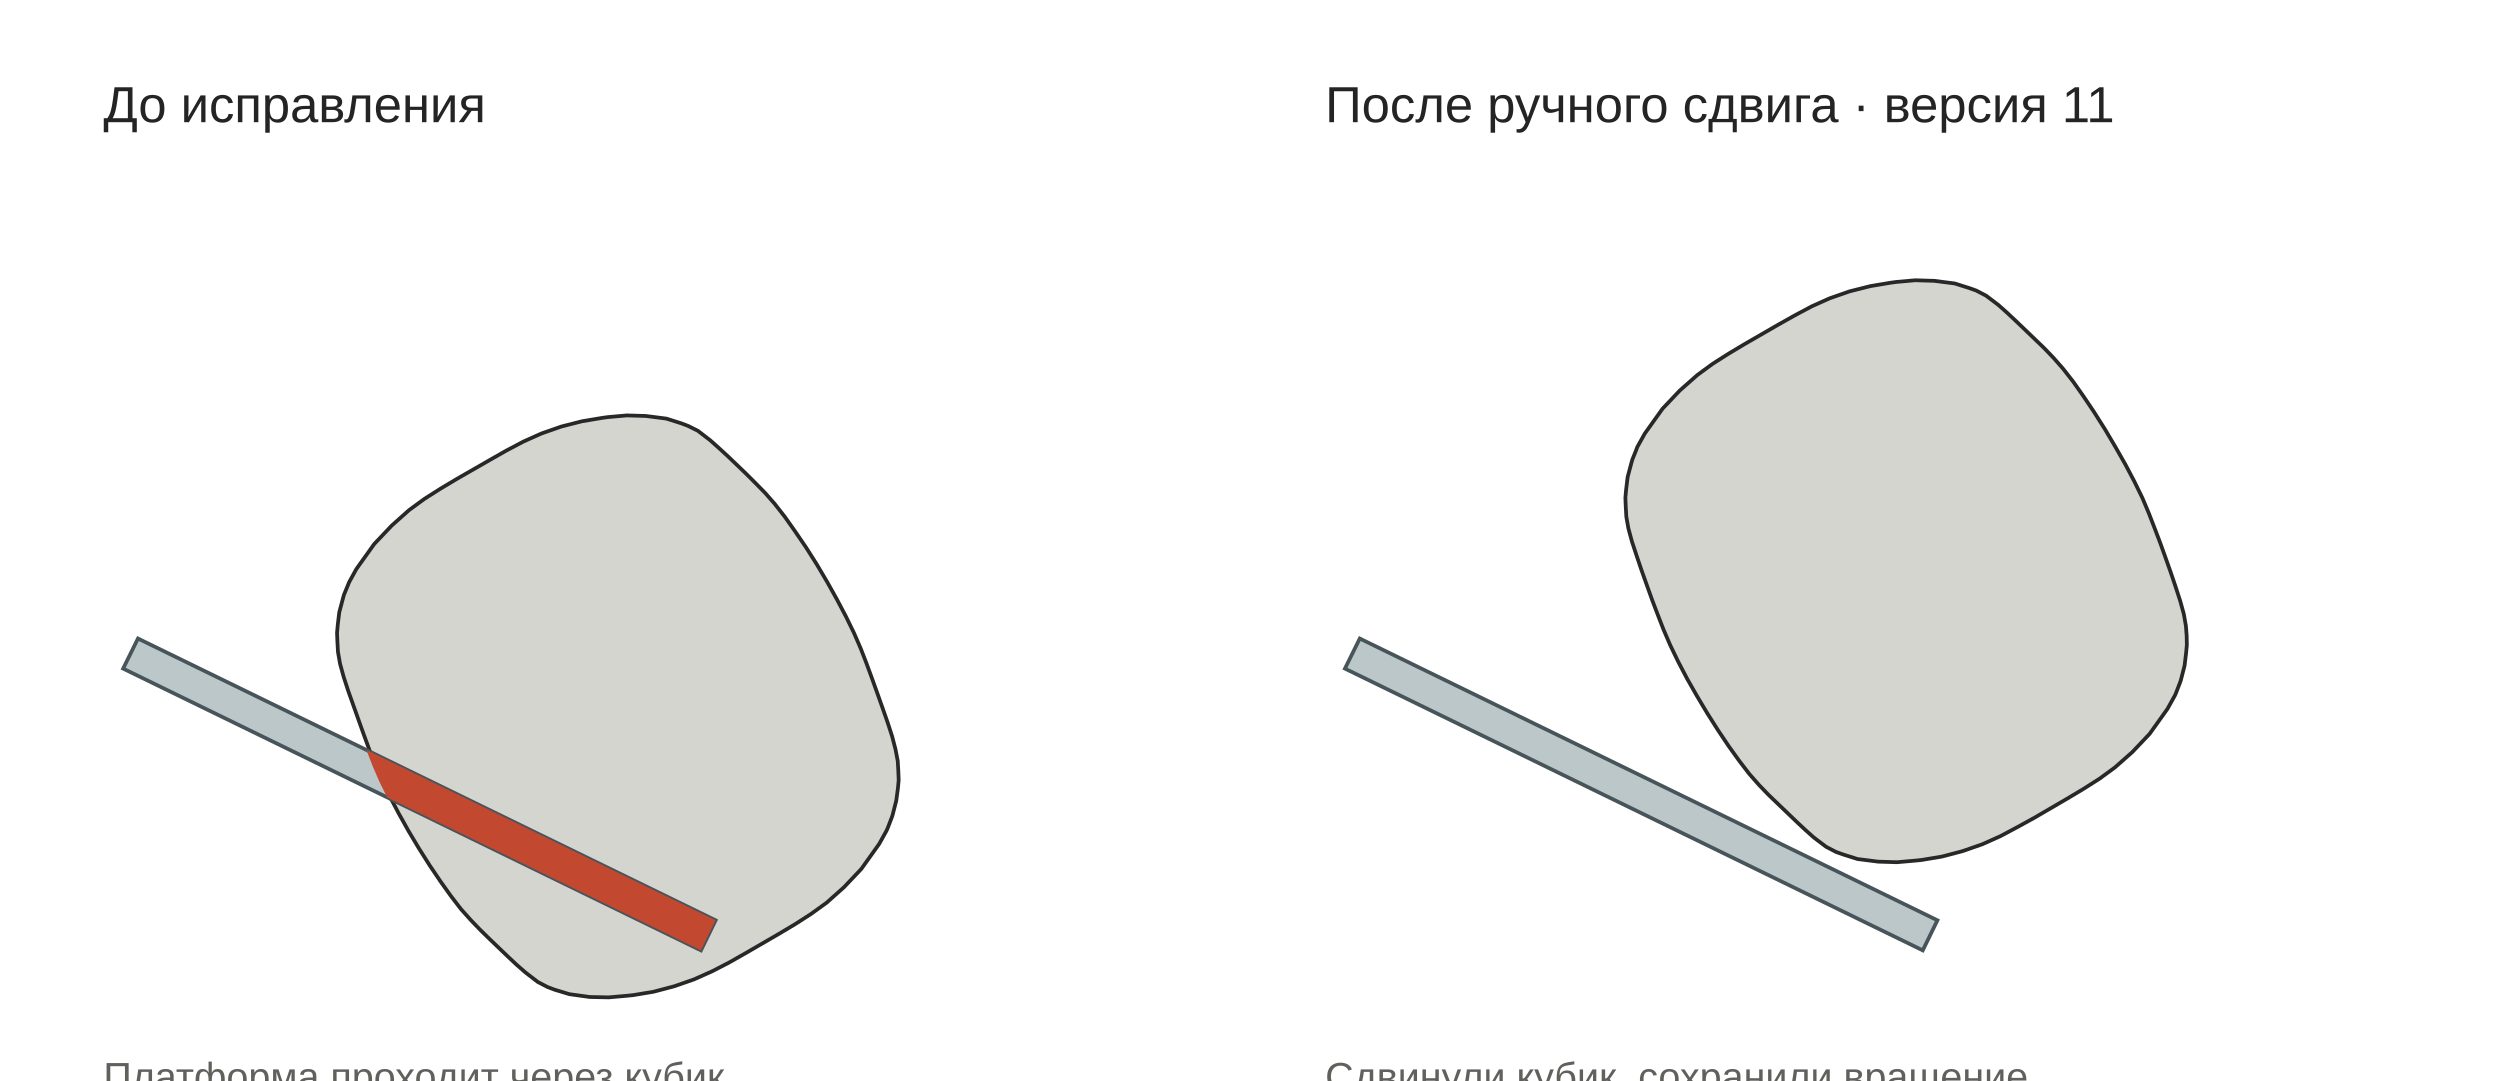
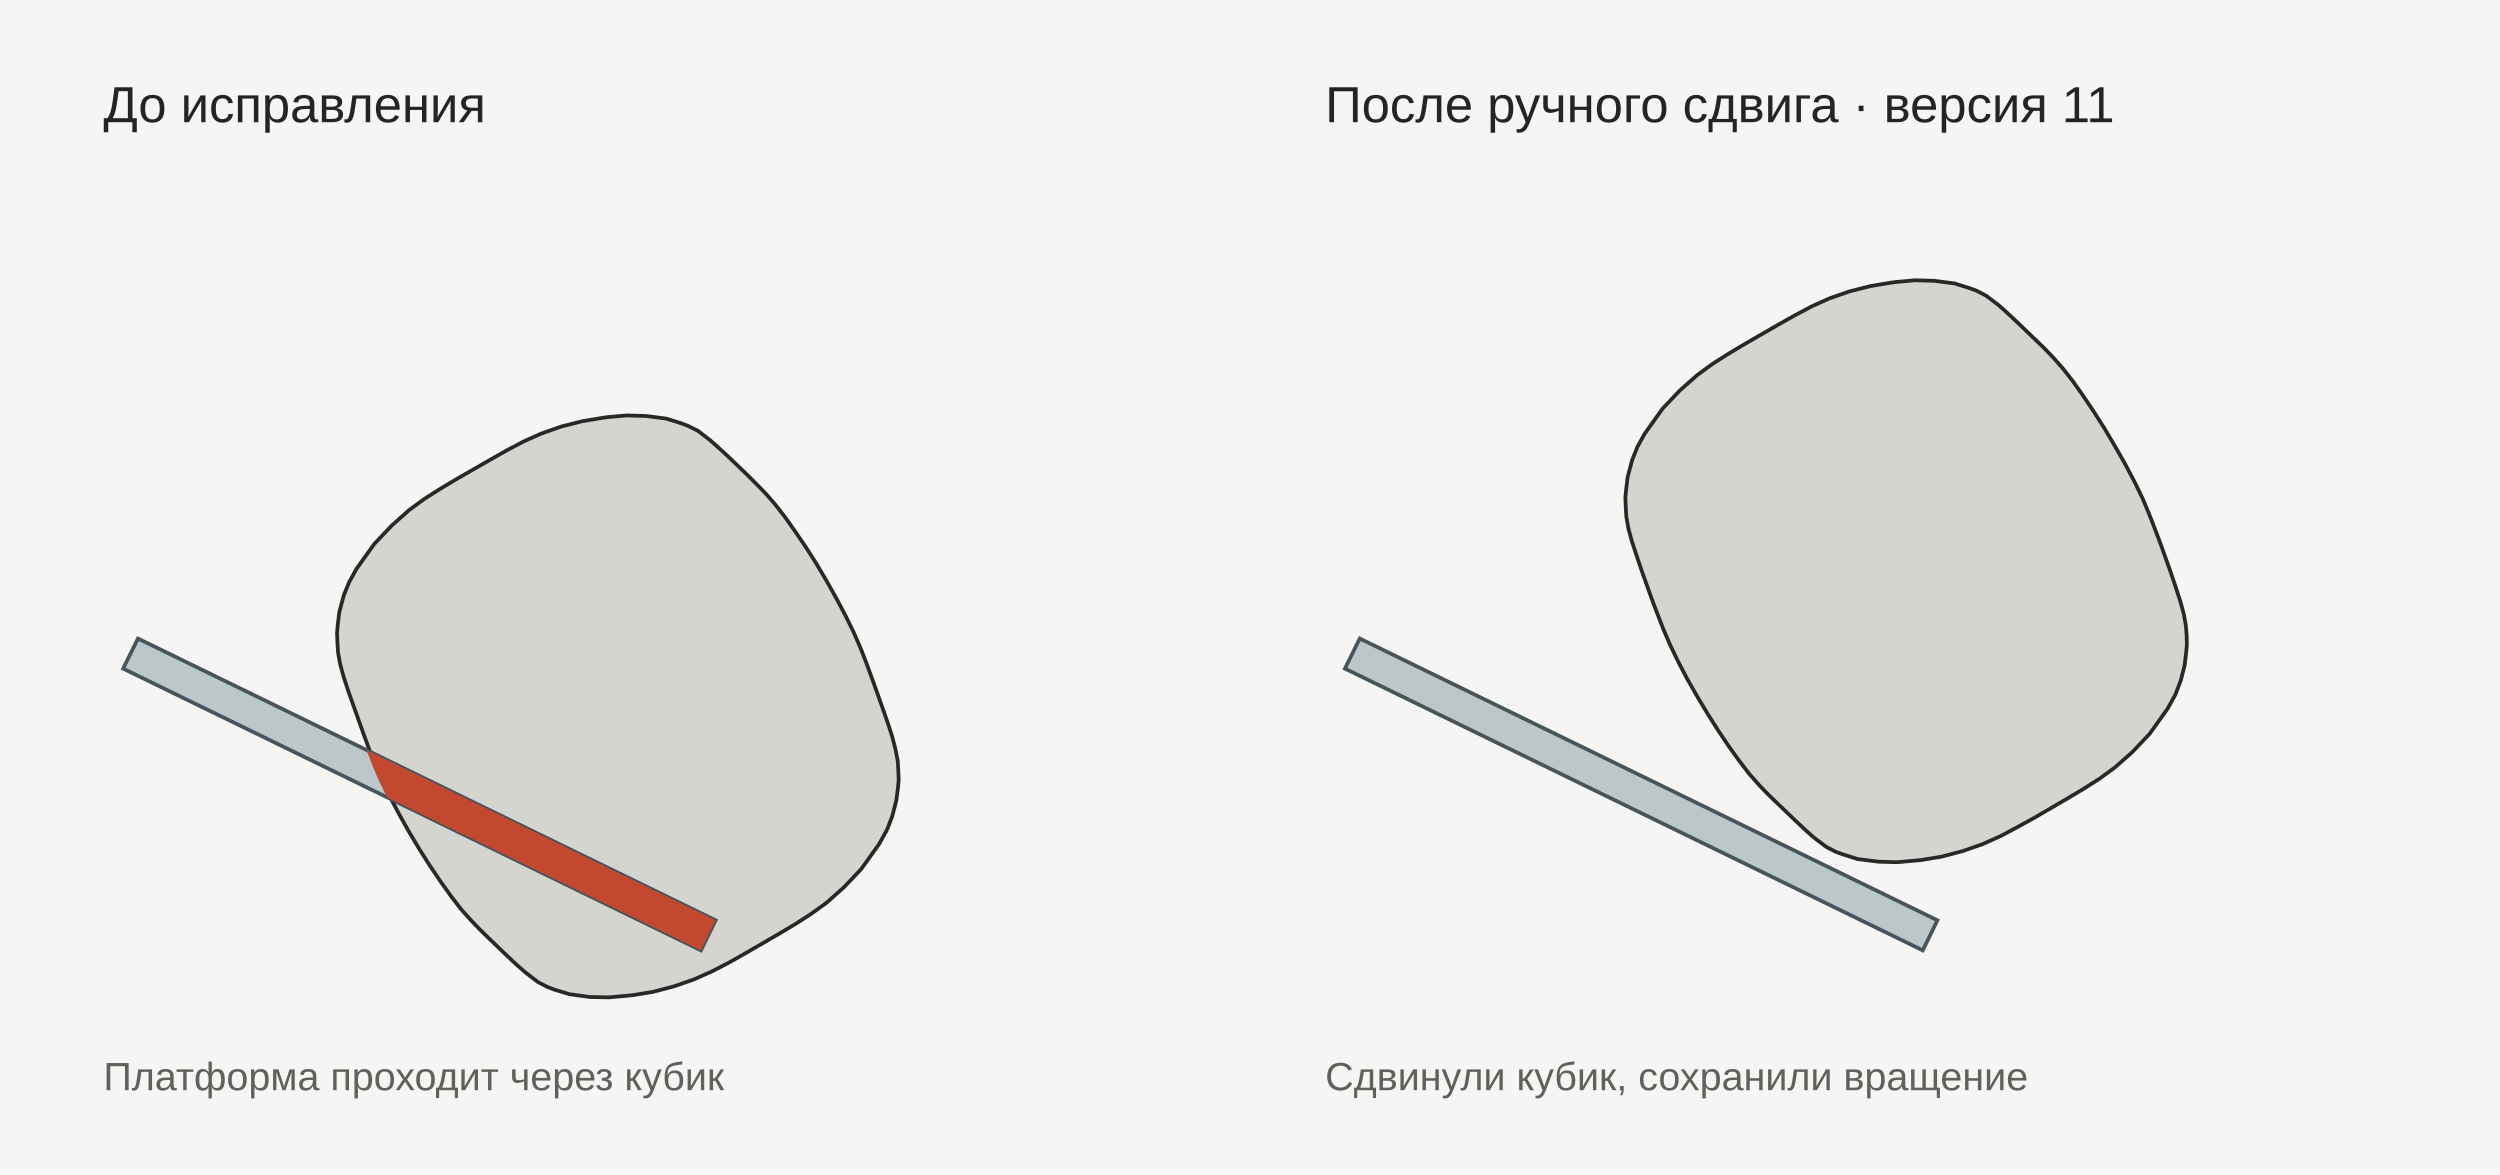
- <svg xmlns="http://www.w3.org/2000/svg" viewBox="0 0 1330 575" font-family="Arial, sans-serif" fill="#242424">
+ <svg xmlns="http://www.w3.org/2000/svg" viewBox="0 0 1330 625" font-family="Arial, sans-serif" fill="#242424">
+   <rect width="1330" height="625" fill="#f5f5f3" />
  <g transform="translate(15,65)">
    <defs>
      <clipPath id="ramp0">
        <polygon points="50.5,290.7 357.9,440.6 365.7,424.6 58.4,274.7" />
      </clipPath>
    </defs>
    <text x="40" y="0" font-size="27">До исправления</text>
    <polygon points="164.3,271.7 164.5,276.5 164.8,281.8 165.9,288.1 167.8,295.0 170.2,302.4 172.9,310.0 178.5,325.7 181.4,333.6 184.5,341.7 188.1,350.0 192.4,358.8 197.2,367.9 202.4,377.2 207.9,386.4 213.6,395.4 219.4,404.0 224.9,411.7 230.2,418.6 235.4,424.4 240.4,429.6 245.3,434.4 250.2,439.1 255.1,443.8 259.9,448.3 264.6,452.4 266.3,453.7 271.1,457.4 276.3,460.1 280.0,461.5 287.9,463.9 298.8,465.4 308.9,465.6 319.0,464.7 321.9,464.4 332.7,462.6 343.7,459.7 354.3,456.0 363.9,451.7 373.0,447.0 381.8,442.0 399.4,431.8 408.1,426.6 416.5,421.2 424.8,415.2 434.0,407.0 443.2,397.3 452.7,384.0 456.7,376.8 457.3,375.4 459.3,370.2 459.8,368.8 461.8,361.0 462.7,354.3 463.1,350.0 462.9,345.1 462.6,339.9 461.4,333.6 459.6,326.7 457.2,319.3 454.5,311.6 451.7,303.7 448.9,295.9 446.0,288.0 442.9,280.0 439.3,271.7 435.0,262.9 430.2,253.8 425.0,244.5 419.5,235.2 413.8,226.2 408.0,217.7 402.5,209.9 397.1,203.0 392.0,197.2 387.0,192.1 382.1,187.2 372.3,177.8 367.4,173.3 362.8,169.2 361.1,167.9 356.3,164.2 351.1,161.6 347.4,160.2 339.5,157.7 328.6,156.3 318.5,156.0 308.4,156.9 305.5,157.3 294.7,159.1 283.7,161.9 273.1,165.6 263.5,169.9 254.4,174.7 245.6,179.7 228.0,189.8 219.3,195.0 210.8,200.4 202.6,206.4 193.4,214.6 184.1,224.4 174.6,237.7 170.7,244.8 170.1,246.3 168.0,251.4 167.6,252.8 165.5,260.7 164.7,267.3" fill="#d5d5d0" stroke="#282828" stroke-width="2" />
    <polygon points="50.5,290.7 357.9,440.6 365.7,424.6 58.4,274.7" fill="#bcc7ca" stroke="#475459" stroke-width="2" />
    <polygon points="164.3,271.7 164.5,276.5 164.8,281.8 165.9,288.1 167.8,295.0 170.2,302.4 172.9,310.0 178.5,325.7 181.4,333.6 184.5,341.7 188.1,350.0 192.4,358.8 197.2,367.9 202.4,377.2 207.9,386.4 213.6,395.4 219.4,404.0 224.9,411.7 230.2,418.6 235.4,424.4 240.4,429.6 245.3,434.4 250.2,439.1 255.1,443.8 259.9,448.3 264.6,452.4 266.3,453.7 271.1,457.4 276.3,460.1 280.0,461.5 287.9,463.9 298.8,465.4 308.9,465.6 319.0,464.7 321.9,464.4 332.7,462.6 343.7,459.7 354.3,456.0 363.9,451.7 373.0,447.0 381.8,442.0 399.4,431.8 408.1,426.6 416.5,421.2 424.8,415.2 434.0,407.0 443.2,397.3 452.7,384.0 456.7,376.8 457.3,375.4 459.3,370.2 459.8,368.8 461.8,361.0 462.7,354.3 463.1,350.0 462.9,345.1 462.6,339.9 461.4,333.6 459.6,326.7 457.2,319.3 454.5,311.6 451.7,303.7 448.9,295.9 446.0,288.0 442.9,280.0 439.3,271.7 435.0,262.9 430.2,253.8 425.0,244.5 419.5,235.2 413.8,226.2 408.0,217.7 402.5,209.9 397.1,203.0 392.0,197.2 387.0,192.1 382.1,187.2 372.3,177.8 367.4,173.3 362.8,169.2 361.1,167.9 356.3,164.2 351.1,161.6 347.4,160.2 339.5,157.7 328.6,156.3 318.5,156.0 308.4,156.9 305.5,157.3 294.7,159.1 283.7,161.9 273.1,165.6 263.5,169.9 254.4,174.7 245.6,179.7 228.0,189.8 219.3,195.0 210.8,200.4 202.6,206.4 193.4,214.6 184.1,224.4 174.6,237.7 170.7,244.8 170.1,246.3 168.0,251.4 167.6,252.8 165.5,260.7 164.7,267.3" clip-path="url(#ramp0)" fill="#c24830" stroke="#c24830" stroke-width="3" />
    <text x="40" y="515" font-size="21" fill="#60605d">Платформа проходит через кубик</text>
  </g>
  <g transform="translate(665,65)">
    <defs>
      <clipPath id="ramp1">
        <polygon points="50.5,290.7 357.9,440.6 365.7,424.6 58.4,274.7" />
      </clipPath>
    </defs>
    <text x="40" y="0" font-size="27">После ручного сдвига · версия 11</text>
    <polygon points="199.7,199.8 199.9,204.6 200.2,209.9 201.3,216.1 203.2,223.1 205.6,230.4 208.2,238.1 213.8,253.8 216.8,261.7 219.9,269.7 223.5,278.1 227.7,286.8 232.5,296.0 237.8,305.3 243.3,314.5 249.0,323.5 254.7,332.0 260.3,339.8 265.6,346.7 270.7,352.5 275.7,357.7 280.7,362.5 285.6,367.2 290.5,371.9 295.3,376.4 299.9,380.5 301.6,381.8 306.5,385.5 311.7,388.2 315.3,389.5 323.2,392.0 334.2,393.4 344.2,393.7 354.4,392.8 357.3,392.5 368.1,390.7 379.1,387.8 389.7,384.1 399.3,379.8 408.3,375.0 417.2,370.1 434.7,359.9 443.4,354.7 451.9,349.3 460.1,343.3 469.4,335.1 478.6,325.4 488.1,312.1 492.1,304.9 492.7,303.5 494.7,298.3 495.2,296.9 497.2,289.1 498.0,282.4 498.4,278.1 498.3,273.2 497.9,268.0 496.8,261.7 494.9,254.8 492.5,247.4 489.9,239.7 487.1,231.8 484.3,224.0 481.3,216.1 478.2,208.1 474.7,199.8 470.4,191.0 465.6,181.9 460.3,172.6 454.8,163.3 449.1,154.3 443.4,145.8 437.9,138.0 432.5,131.1 427.4,125.3 422.4,120.1 417.4,115.3 407.6,105.9 402.8,101.4 398.2,97.3 396.5,96.0 391.6,92.3 386.4,89.6 382.8,88.3 374.9,85.8 363.9,84.4 353.9,84.1 343.8,85.0 340.9,85.4 330.1,87.2 319.0,90.0 308.4,93.7 298.8,98.0 289.8,102.8 280.9,107.8 263.4,117.9 254.7,123.1 246.2,128.5 238.0,134.5 228.7,142.7 219.5,152.4 210.0,165.7 206.0,172.9 205.5,174.3 203.4,179.5 203.0,180.9 200.9,188.8 200.1,195.4" fill="#d5d5d0" stroke="#282828" stroke-width="2" />
    <polygon points="50.5,290.7 357.9,440.6 365.7,424.6 58.4,274.7" fill="#bcc7ca" stroke="#475459" stroke-width="2" />
    <polygon points="199.7,199.8 199.9,204.6 200.2,209.9 201.3,216.1 203.2,223.1 205.6,230.4 208.2,238.1 213.8,253.8 216.8,261.7 219.9,269.7 223.5,278.1 227.7,286.8 232.5,296.0 237.8,305.3 243.3,314.5 249.0,323.5 254.7,332.0 260.3,339.8 265.6,346.7 270.7,352.5 275.7,357.7 280.7,362.5 285.6,367.2 290.5,371.9 295.3,376.4 299.9,380.5 301.6,381.8 306.5,385.5 311.7,388.2 315.3,389.5 323.2,392.0 334.2,393.4 344.2,393.7 354.4,392.8 357.3,392.5 368.1,390.7 379.1,387.8 389.7,384.1 399.3,379.8 408.3,375.0 417.2,370.1 434.7,359.9 443.4,354.7 451.9,349.3 460.1,343.3 469.4,335.1 478.6,325.4 488.1,312.1 492.1,304.9 492.7,303.5 494.7,298.3 495.2,296.9 497.2,289.1 498.0,282.4 498.4,278.1 498.3,273.2 497.9,268.0 496.8,261.7 494.9,254.8 492.5,247.4 489.9,239.7 487.1,231.8 484.3,224.0 481.3,216.1 478.2,208.1 474.7,199.8 470.4,191.0 465.6,181.9 460.3,172.6 454.8,163.3 449.1,154.3 443.4,145.8 437.9,138.0 432.5,131.1 427.4,125.3 422.4,120.1 417.4,115.3 407.6,105.9 402.8,101.4 398.2,97.3 396.5,96.0 391.6,92.3 386.4,89.6 382.8,88.3 374.9,85.8 363.9,84.4 353.9,84.1 343.8,85.0 340.9,85.4 330.1,87.2 319.0,90.0 308.4,93.7 298.8,98.0 289.8,102.8 280.9,107.8 263.4,117.9 254.7,123.1 246.2,128.5 238.0,134.5 228.7,142.7 219.5,152.4 210.0,165.7 206.0,172.9 205.5,174.3 203.4,179.5 203.0,180.9 200.9,188.8 200.1,195.4" clip-path="url(#ramp1)" fill="#c24830" stroke="#c24830" stroke-width="3" />
    <text x="40" y="515" font-size="21" fill="#60605d">Сдвинули кубик, сохранили вращение</text>
  </g>
</svg>
